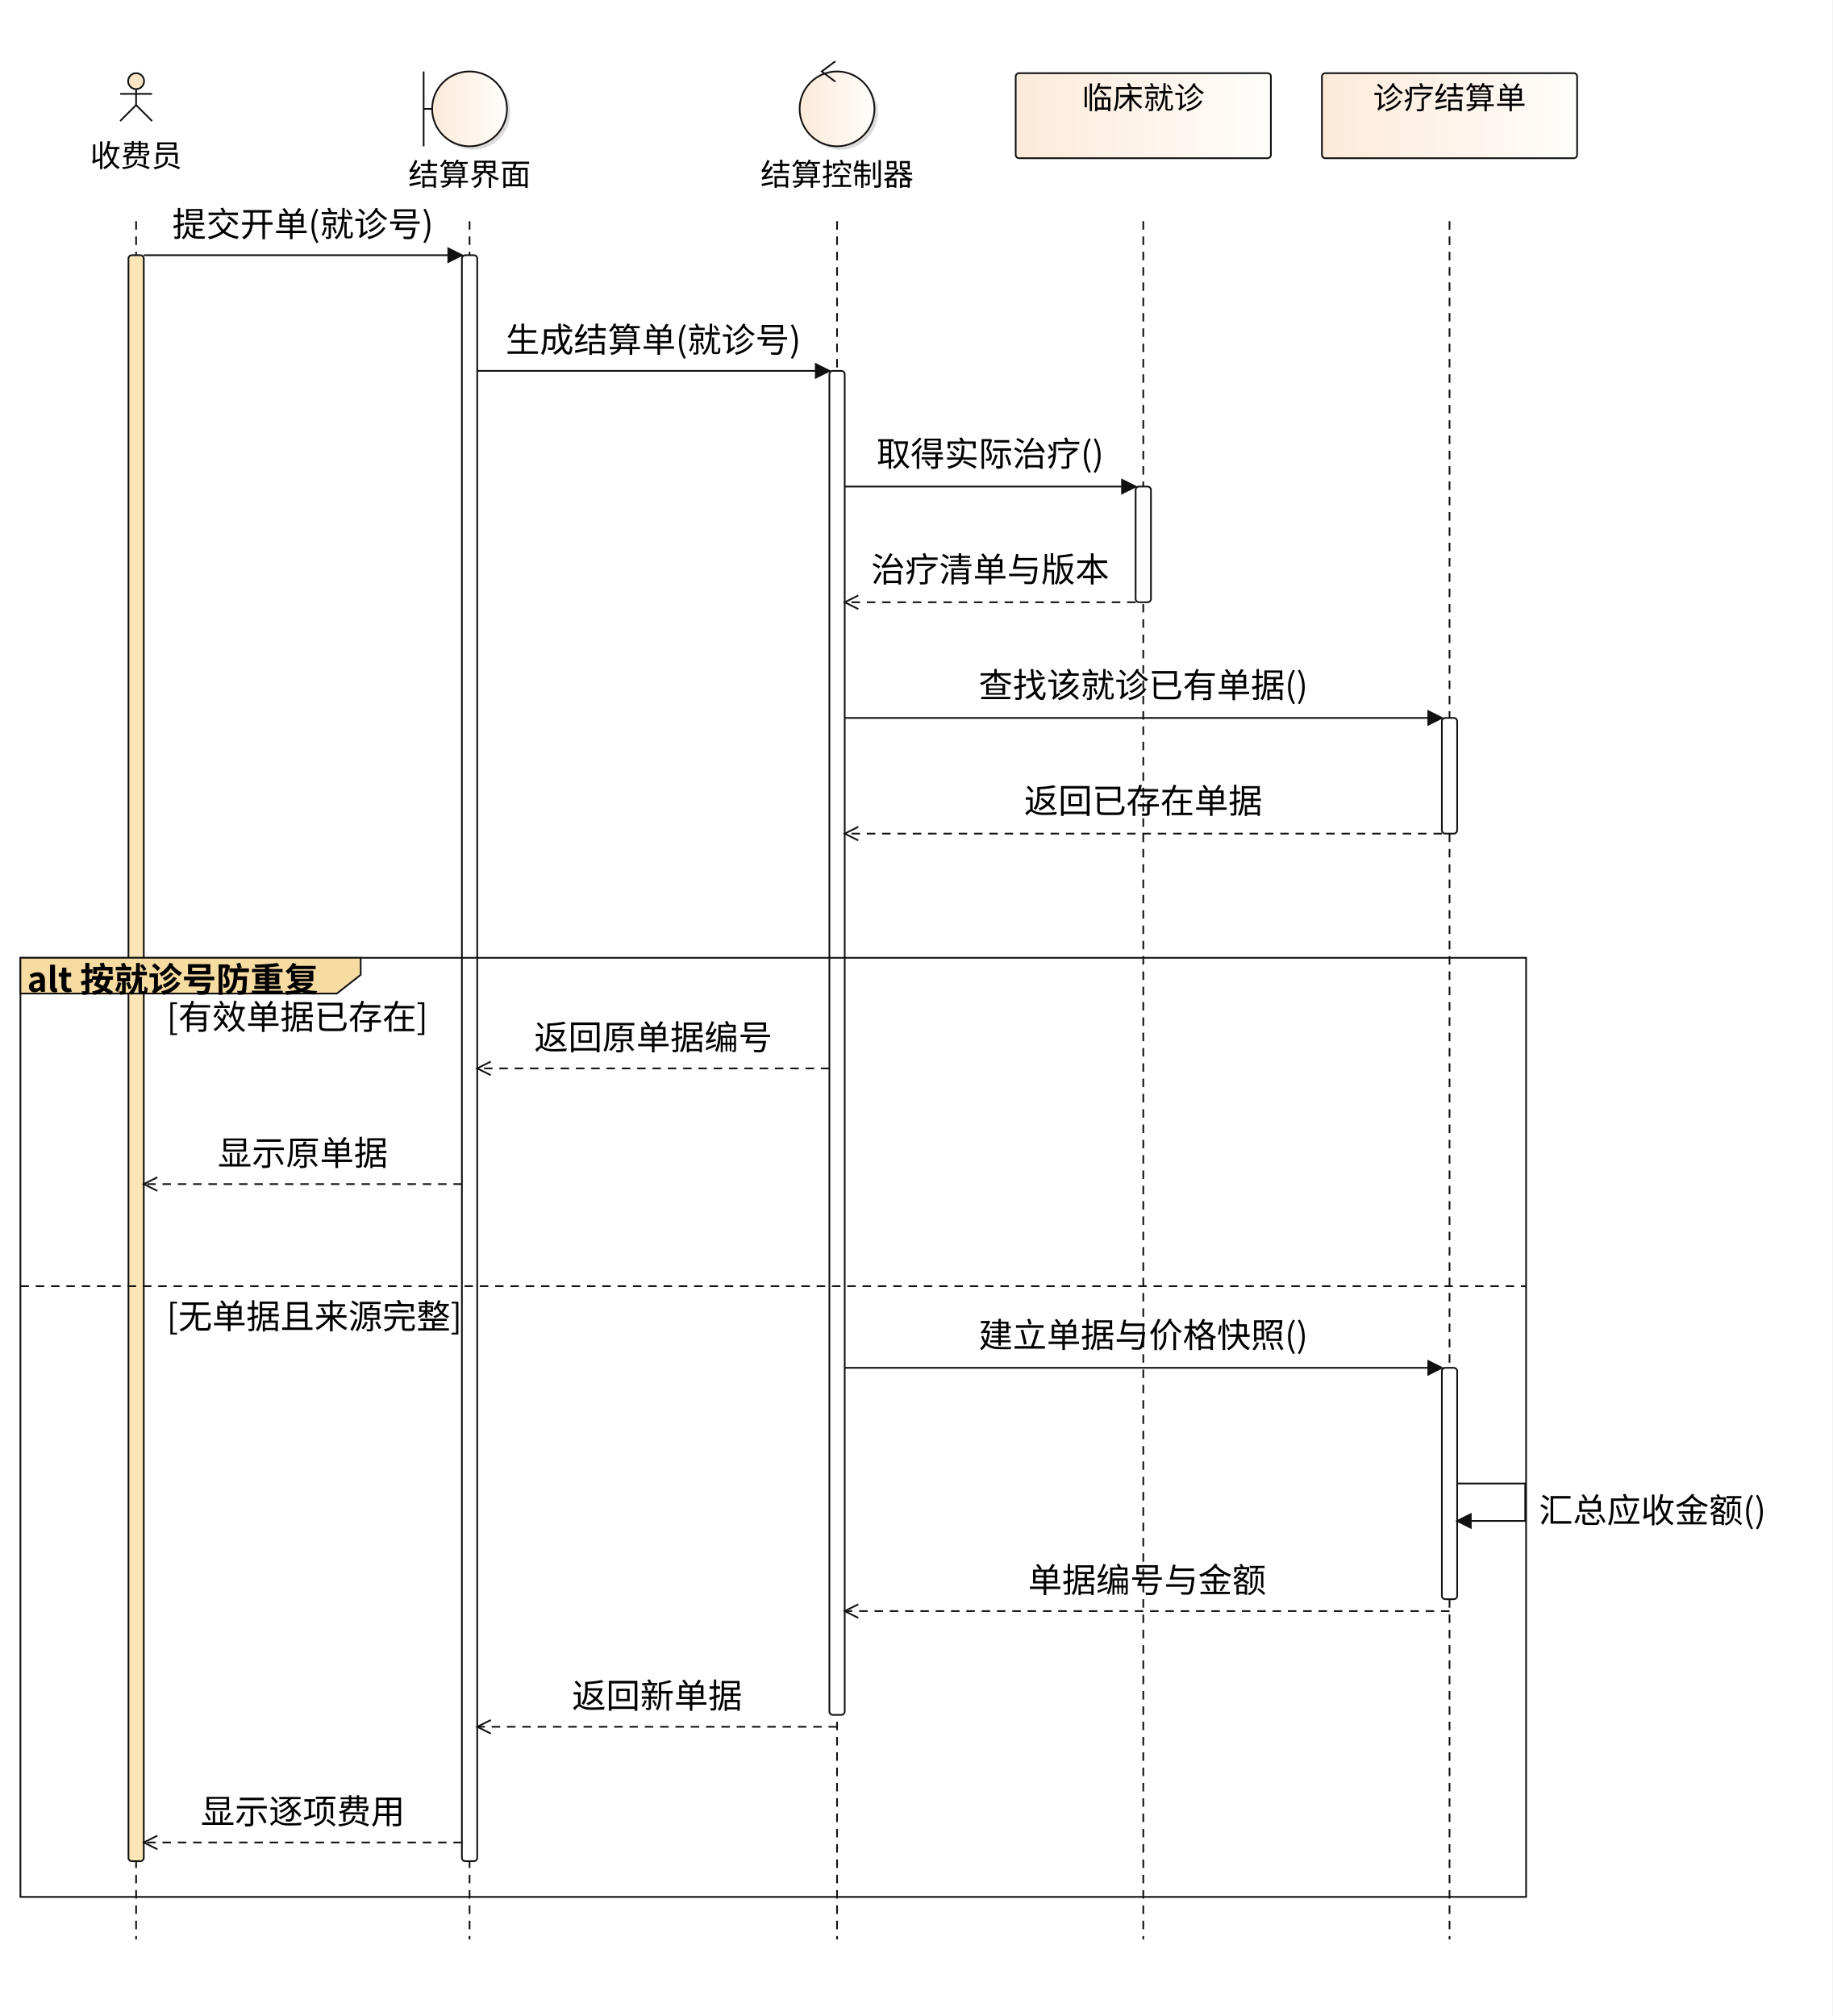
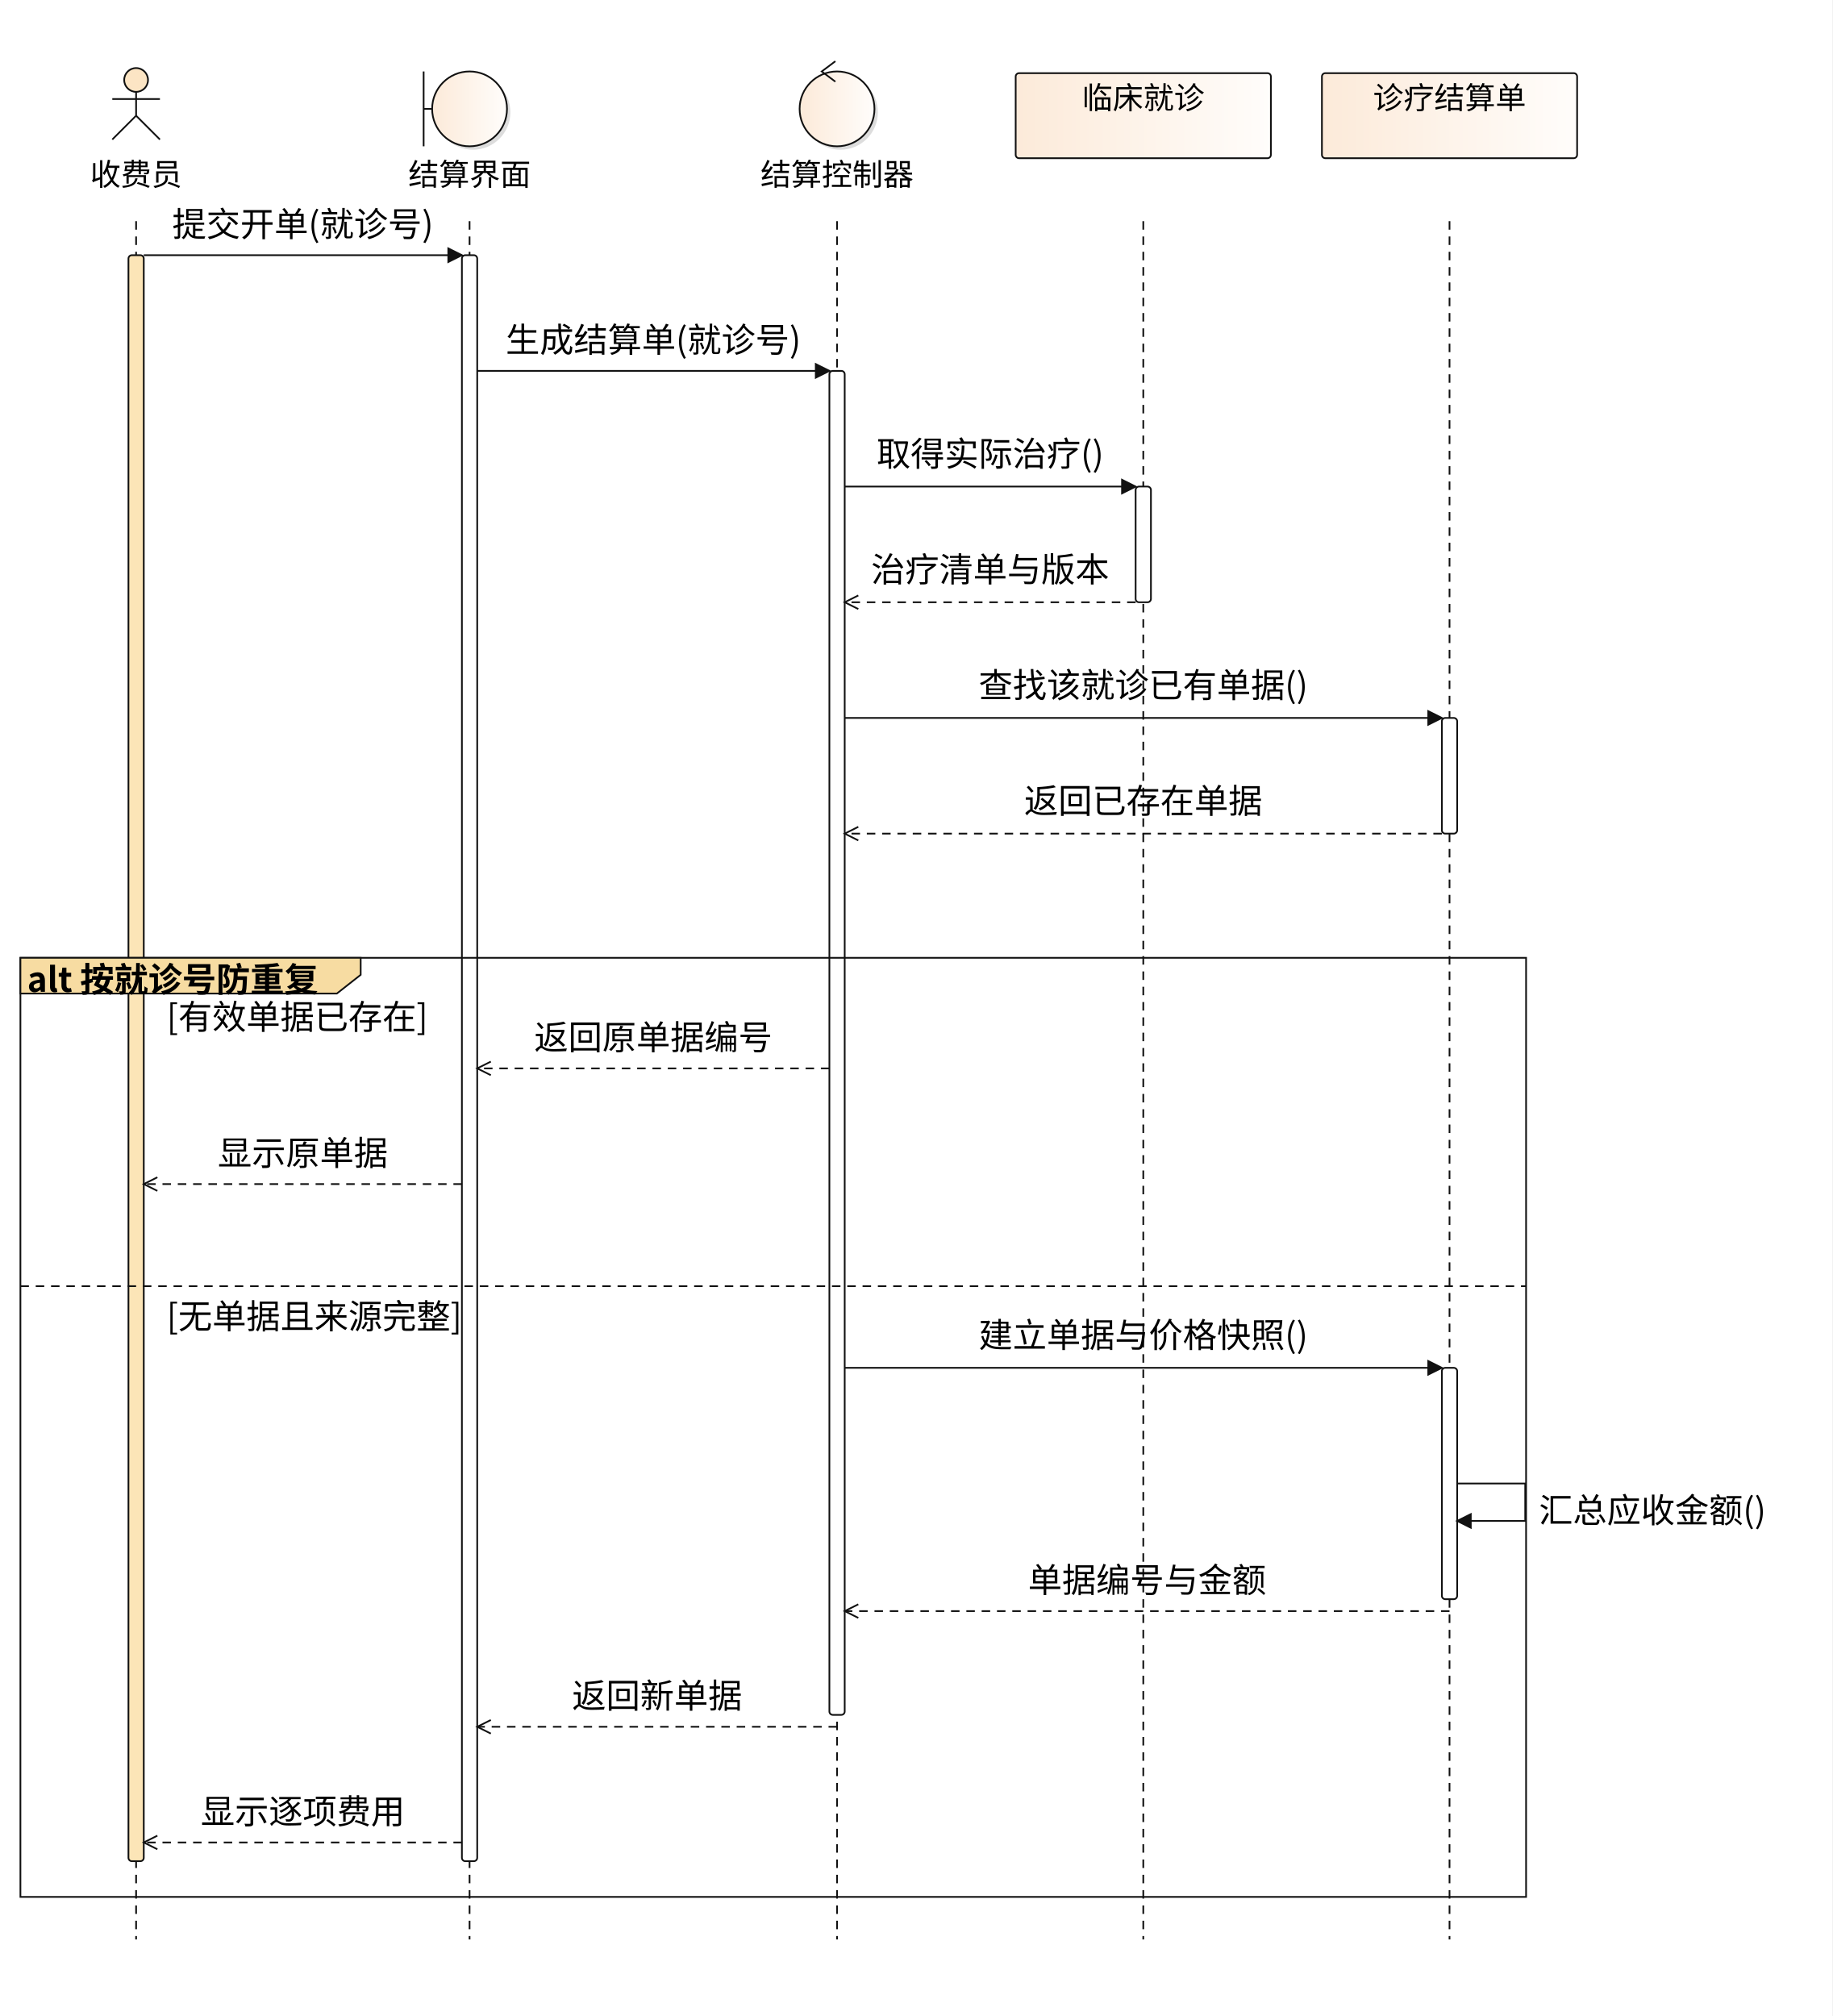
<svg xmlns="http://www.w3.org/2000/svg" width="1077.0" height="1185.0" viewBox="0 0 1077.0 1185.0">
  <defs>
    <linearGradient id="peach">
      <stop stop-color="#fcead9" />
      <stop offset="1" stop-color="#fffdfb" />
    </linearGradient>
    <linearGradient id="blue">
      <stop stop-color="#cde8fa" />
      <stop offset="1" stop-color="#eaf5ff" />
    </linearGradient>
  </defs>
  <rect width="1077.0" height="1185.0" fill="white" />
-   <ellipse cx="80" cy="47.69" rx="4.69" ry="4.69" fill="#fce5c4" stroke="#111111" stroke-width="1" />
-   <polyline points="80,52.38 80,61.76" fill="none" stroke="#111111" stroke-width="1" />
-   <polyline points="70.62,55.194 89.38,55.194" fill="none" stroke="#111111" stroke-width="1" />
-   <polyline points="80,61.76 70.62,71.14" fill="none" stroke="#111111" stroke-width="1" />
-   <polyline points="80,61.76 89.38,71.14" fill="none" stroke="#111111" stroke-width="1" />
-   <text x="80" y="98.0" text-anchor="middle" font-family="SimSun,Noto Sans CJK SC,serif" font-size="18" font-weight="normal" fill="#000000">收费员</text>
+   <ellipse cx="80" cy="47.0" rx="7.0" ry="7.0" fill="#fce5c4" stroke="#111111" stroke-width="1" />
+   <polyline points="80,54.0 80,68.0" fill="none" stroke="#111111" stroke-width="1" />
+   <polyline points="66.0,58.2 94.0,58.2" fill="none" stroke="#111111" stroke-width="1" />
+   <polyline points="80,68.0 66.0,82.0" fill="none" stroke="#111111" stroke-width="1" />
+   <polyline points="80,68.0 94.0,82.0" fill="none" stroke="#111111" stroke-width="1" />
+   <text x="80" y="109.0" text-anchor="middle" font-family="SimSun,Noto Sans CJK SC,serif" font-size="18" font-weight="normal" fill="#000000">收费员</text>
  <polyline points="80,130 80,1140.0" fill="none" stroke="#111111" stroke-width="1" stroke-dasharray="5 4" />
  <ellipse cx="278.0" cy="66" rx="22" ry="22" fill="#dddddd" stroke="none" stroke-width="0" />
  <ellipse cx="276.0" cy="64" rx="22" ry="22" fill="url(#peach)" stroke="#111111" stroke-width="1" />
  <polyline points="249.0,42 249.0,86" fill="none" stroke="#111111" stroke-width="1" />
  <polyline points="249.0,64 254.0,64" fill="none" stroke="#111111" stroke-width="1" />
  <text x="276.0" y="109.0" text-anchor="middle" font-family="SimSun,Noto Sans CJK SC,serif" font-size="18" font-weight="normal" fill="#000000">结算界面</text>
  <polyline points="276.0,130 276.0,1140.0" fill="none" stroke="#111111" stroke-width="1" stroke-dasharray="5 4" />
  <ellipse cx="494.0" cy="66" rx="22" ry="22" fill="#dddddd" stroke="none" stroke-width="0" />
  <ellipse cx="492.0" cy="64" rx="22" ry="22" fill="url(#peach)" stroke="#111111" stroke-width="1" />
  <polyline points="491.0,36 483.0,42 491.0,48" fill="none" stroke="#111111" stroke-width="1" />
  <text x="492.0" y="109.0" text-anchor="middle" font-family="SimSun,Noto Sans CJK SC,serif" font-size="18" font-weight="normal" fill="#000000">结算控制器</text>
  <polyline points="492.0,130 492.0,1140.0" fill="none" stroke="#111111" stroke-width="1" stroke-dasharray="5 4" />
  <rect x="597.0" y="43" width="150" height="50" rx="2" fill="url(#peach)" stroke="#111111" stroke-width="1" />
  <text x="672.0" y="64.0" text-anchor="middle" font-family="SimSun,Noto Sans CJK SC,serif" font-size="18" font-weight="normal" fill="#000000">临床就诊</text>
  <polyline points="672.0,130 672.0,1140.0" fill="none" stroke="#111111" stroke-width="1" stroke-dasharray="5 4" />
  <rect x="777.0" y="43" width="150" height="50" rx="2" fill="url(#peach)" stroke="#111111" stroke-width="1" />
  <text x="852.0" y="64.0" text-anchor="middle" font-family="SimSun,Noto Sans CJK SC,serif" font-size="18" font-weight="normal" fill="#000000">诊疗结算单</text>
  <polyline points="852.0,130 852.0,1140.0" fill="none" stroke="#111111" stroke-width="1" stroke-dasharray="5 4" />
  <rect x="75.5" y="150" width="9" height="944" rx="2" fill="#fce5b7" stroke="#111111" stroke-width="1" />
  <rect x="271.5" y="150" width="9" height="944" rx="2" fill="white" stroke="#111111" stroke-width="1" />
  <rect x="487.5" y="218" width="9" height="790" rx="2" fill="white" stroke="#111111" stroke-width="1" />
  <rect x="667.5" y="286" width="9" height="68" rx="2" fill="white" stroke="#111111" stroke-width="1" />
  <rect x="847.5" y="422" width="9" height="68" rx="2" fill="white" stroke="#111111" stroke-width="1" />
  <rect x="847.5" y="804" width="9" height="136" rx="2" fill="white" stroke="#111111" stroke-width="1" />
  <polyline points="84.5,150 271.5,150" fill="none" stroke="#111111" stroke-width="1" />
  <polygon points="263.5,146.0 271.5,150 263.5,154.0 263.5,146.0" fill="#111111" stroke="#111111" stroke-width="1" />
  <text x="178.0" y="139.0" text-anchor="middle" font-family="SimSun,Noto Sans CJK SC,serif" font-size="20" font-weight="normal" fill="#000000">提交开单(就诊号)</text>
  <polyline points="280.5,218 487.5,218" fill="none" stroke="#111111" stroke-width="1" />
  <polygon points="479.5,214.0 487.5,218 479.5,222.0 479.5,214.0" fill="#111111" stroke="#111111" stroke-width="1" />
  <text x="384.0" y="207.0" text-anchor="middle" font-family="SimSun,Noto Sans CJK SC,serif" font-size="20" font-weight="normal" fill="#000000">生成结算单(就诊号)</text>
  <polyline points="496.5,286 667.5,286" fill="none" stroke="#111111" stroke-width="1" />
  <polygon points="659.5,282.0 667.5,286 659.5,290.0 659.5,282.0" fill="#111111" stroke="#111111" stroke-width="1" />
  <text x="582.0" y="274.0" text-anchor="middle" font-family="SimSun,Noto Sans CJK SC,serif" font-size="20" font-weight="normal" fill="#000000">取得实际治疗()</text>
  <polyline points="667.5,354 496.5,354" fill="none" stroke="#111111" stroke-width="1" stroke-dasharray="5 4" />
  <polyline points="504.5,358.0 496.5,354 504.5,350.0" fill="none" stroke="#111111" stroke-width="1" />
  <text x="582.0" y="342.0" text-anchor="middle" font-family="SimSun,Noto Sans CJK SC,serif" font-size="20" font-weight="normal" fill="#000000">治疗清单与版本</text>
  <polyline points="496.5,422 847.5,422" fill="none" stroke="#111111" stroke-width="1" />
  <polygon points="839.5,418.0 847.5,422 839.5,426.0 839.5,418.0" fill="#111111" stroke="#111111" stroke-width="1" />
  <text x="672.0" y="410.0" text-anchor="middle" font-family="SimSun,Noto Sans CJK SC,serif" font-size="20" font-weight="normal" fill="#000000">查找该就诊已有单据()</text>
  <polyline points="847.5,490 496.5,490" fill="none" stroke="#111111" stroke-width="1" stroke-dasharray="5 4" />
  <polyline points="504.5,494.0 496.5,490 504.5,486.0" fill="none" stroke="#111111" stroke-width="1" />
  <text x="672.0" y="478.0" text-anchor="middle" font-family="SimSun,Noto Sans CJK SC,serif" font-size="20" font-weight="normal" fill="#000000">返回已存在单据</text>
  <polyline points="487.5,628 280.5,628" fill="none" stroke="#111111" stroke-width="1" stroke-dasharray="5 4" />
  <polyline points="288.5,632.0 280.5,628 288.5,624.0" fill="none" stroke="#111111" stroke-width="1" />
  <text x="384.0" y="617.0" text-anchor="middle" font-family="SimSun,Noto Sans CJK SC,serif" font-size="20" font-weight="normal" fill="#000000">返回原单据编号</text>
  <polyline points="271.5,696 84.5,696" fill="none" stroke="#111111" stroke-width="1" stroke-dasharray="5 4" />
  <polyline points="92.5,700.0 84.5,696 92.5,692.0" fill="none" stroke="#111111" stroke-width="1" />
  <text x="178.0" y="685.0" text-anchor="middle" font-family="SimSun,Noto Sans CJK SC,serif" font-size="20" font-weight="normal" fill="#000000">显示原单据</text>
  <polyline points="496.5,804 847.5,804" fill="none" stroke="#111111" stroke-width="1" />
  <polygon points="839.5,800.0 847.5,804 839.5,808.0 839.5,800.0" fill="#111111" stroke="#111111" stroke-width="1" />
  <text x="672.0" y="792.0" text-anchor="middle" font-family="SimSun,Noto Sans CJK SC,serif" font-size="20" font-weight="normal" fill="#000000">建立单据与价格快照()</text>
  <polyline points="856.5,872 896.5,872 896.5,894 856.5,894" fill="none" stroke="#111111" stroke-width="1" />
  <polygon points="864.5,898.0 856.5,894 864.5,890.0 864.5,898.0" fill="#111111" stroke="#111111" stroke-width="1" />
  <text x="904.5" y="895.0" text-anchor="start" font-family="SimSun,Noto Sans CJK SC,serif" font-size="20" font-weight="normal" fill="#000000">汇总应收金额()</text>
  <polyline points="852.0,947.0 496.5,947.0" fill="none" stroke="#111111" stroke-width="1" stroke-dasharray="5 4" />
  <polyline points="504.5,951.0 496.5,947.0 504.5,943.0" fill="none" stroke="#111111" stroke-width="1" />
  <text x="674.25" y="936.0" text-anchor="middle" font-family="SimSun,Noto Sans CJK SC,serif" font-size="20" font-weight="normal" fill="#000000">单据编号与金额</text>
  <polyline points="492.0,1015.0 280.5,1015.0" fill="none" stroke="#111111" stroke-width="1" stroke-dasharray="5 4" />
  <polyline points="288.5,1019.0 280.5,1015.0 288.5,1011.0" fill="none" stroke="#111111" stroke-width="1" />
  <text x="386.25" y="1004.0" text-anchor="middle" font-family="SimSun,Noto Sans CJK SC,serif" font-size="20" font-weight="normal" fill="#000000">返回新单据</text>
  <polyline points="271.5,1083.0 84.5,1083.0" fill="none" stroke="#111111" stroke-width="1" stroke-dasharray="5 4" />
  <polyline points="92.5,1087.0 84.5,1083.0 92.5,1079.0" fill="none" stroke="#111111" stroke-width="1" />
  <text x="178.0" y="1072.0" text-anchor="middle" font-family="SimSun,Noto Sans CJK SC,serif" font-size="20" font-weight="normal" fill="#000000">显示逐项费用</text>
  <rect x="12" y="563" width="885.0" height="552.0" rx="0" fill="none" stroke="#111111" stroke-width="1" />
  <polygon points="12,563 212.0,563 212.0,573 198.0,584 12,584" fill="#f7dca2" stroke="#111111" stroke-width="1" />
  <text x="16" y="583.0" text-anchor="start" font-family="SimSun,Noto Sans CJK SC,serif" font-size="20" font-weight="bold" fill="#000000">alt 按就诊号防重复</text>
  <text x="98" y="605.0" text-anchor="start" font-family="SimSun,Noto Sans CJK SC,serif" font-size="20" font-weight="normal" fill="#000000">[有效单据已存在]</text>
  <polyline points="12,756 897.0,756" fill="none" stroke="#111111" stroke-width="1" stroke-dasharray="5 4" />
  <text x="98" y="781.0" text-anchor="start" font-family="SimSun,Noto Sans CJK SC,serif" font-size="20" font-weight="normal" fill="#000000">[无单据且来源完整]</text>
</svg>
